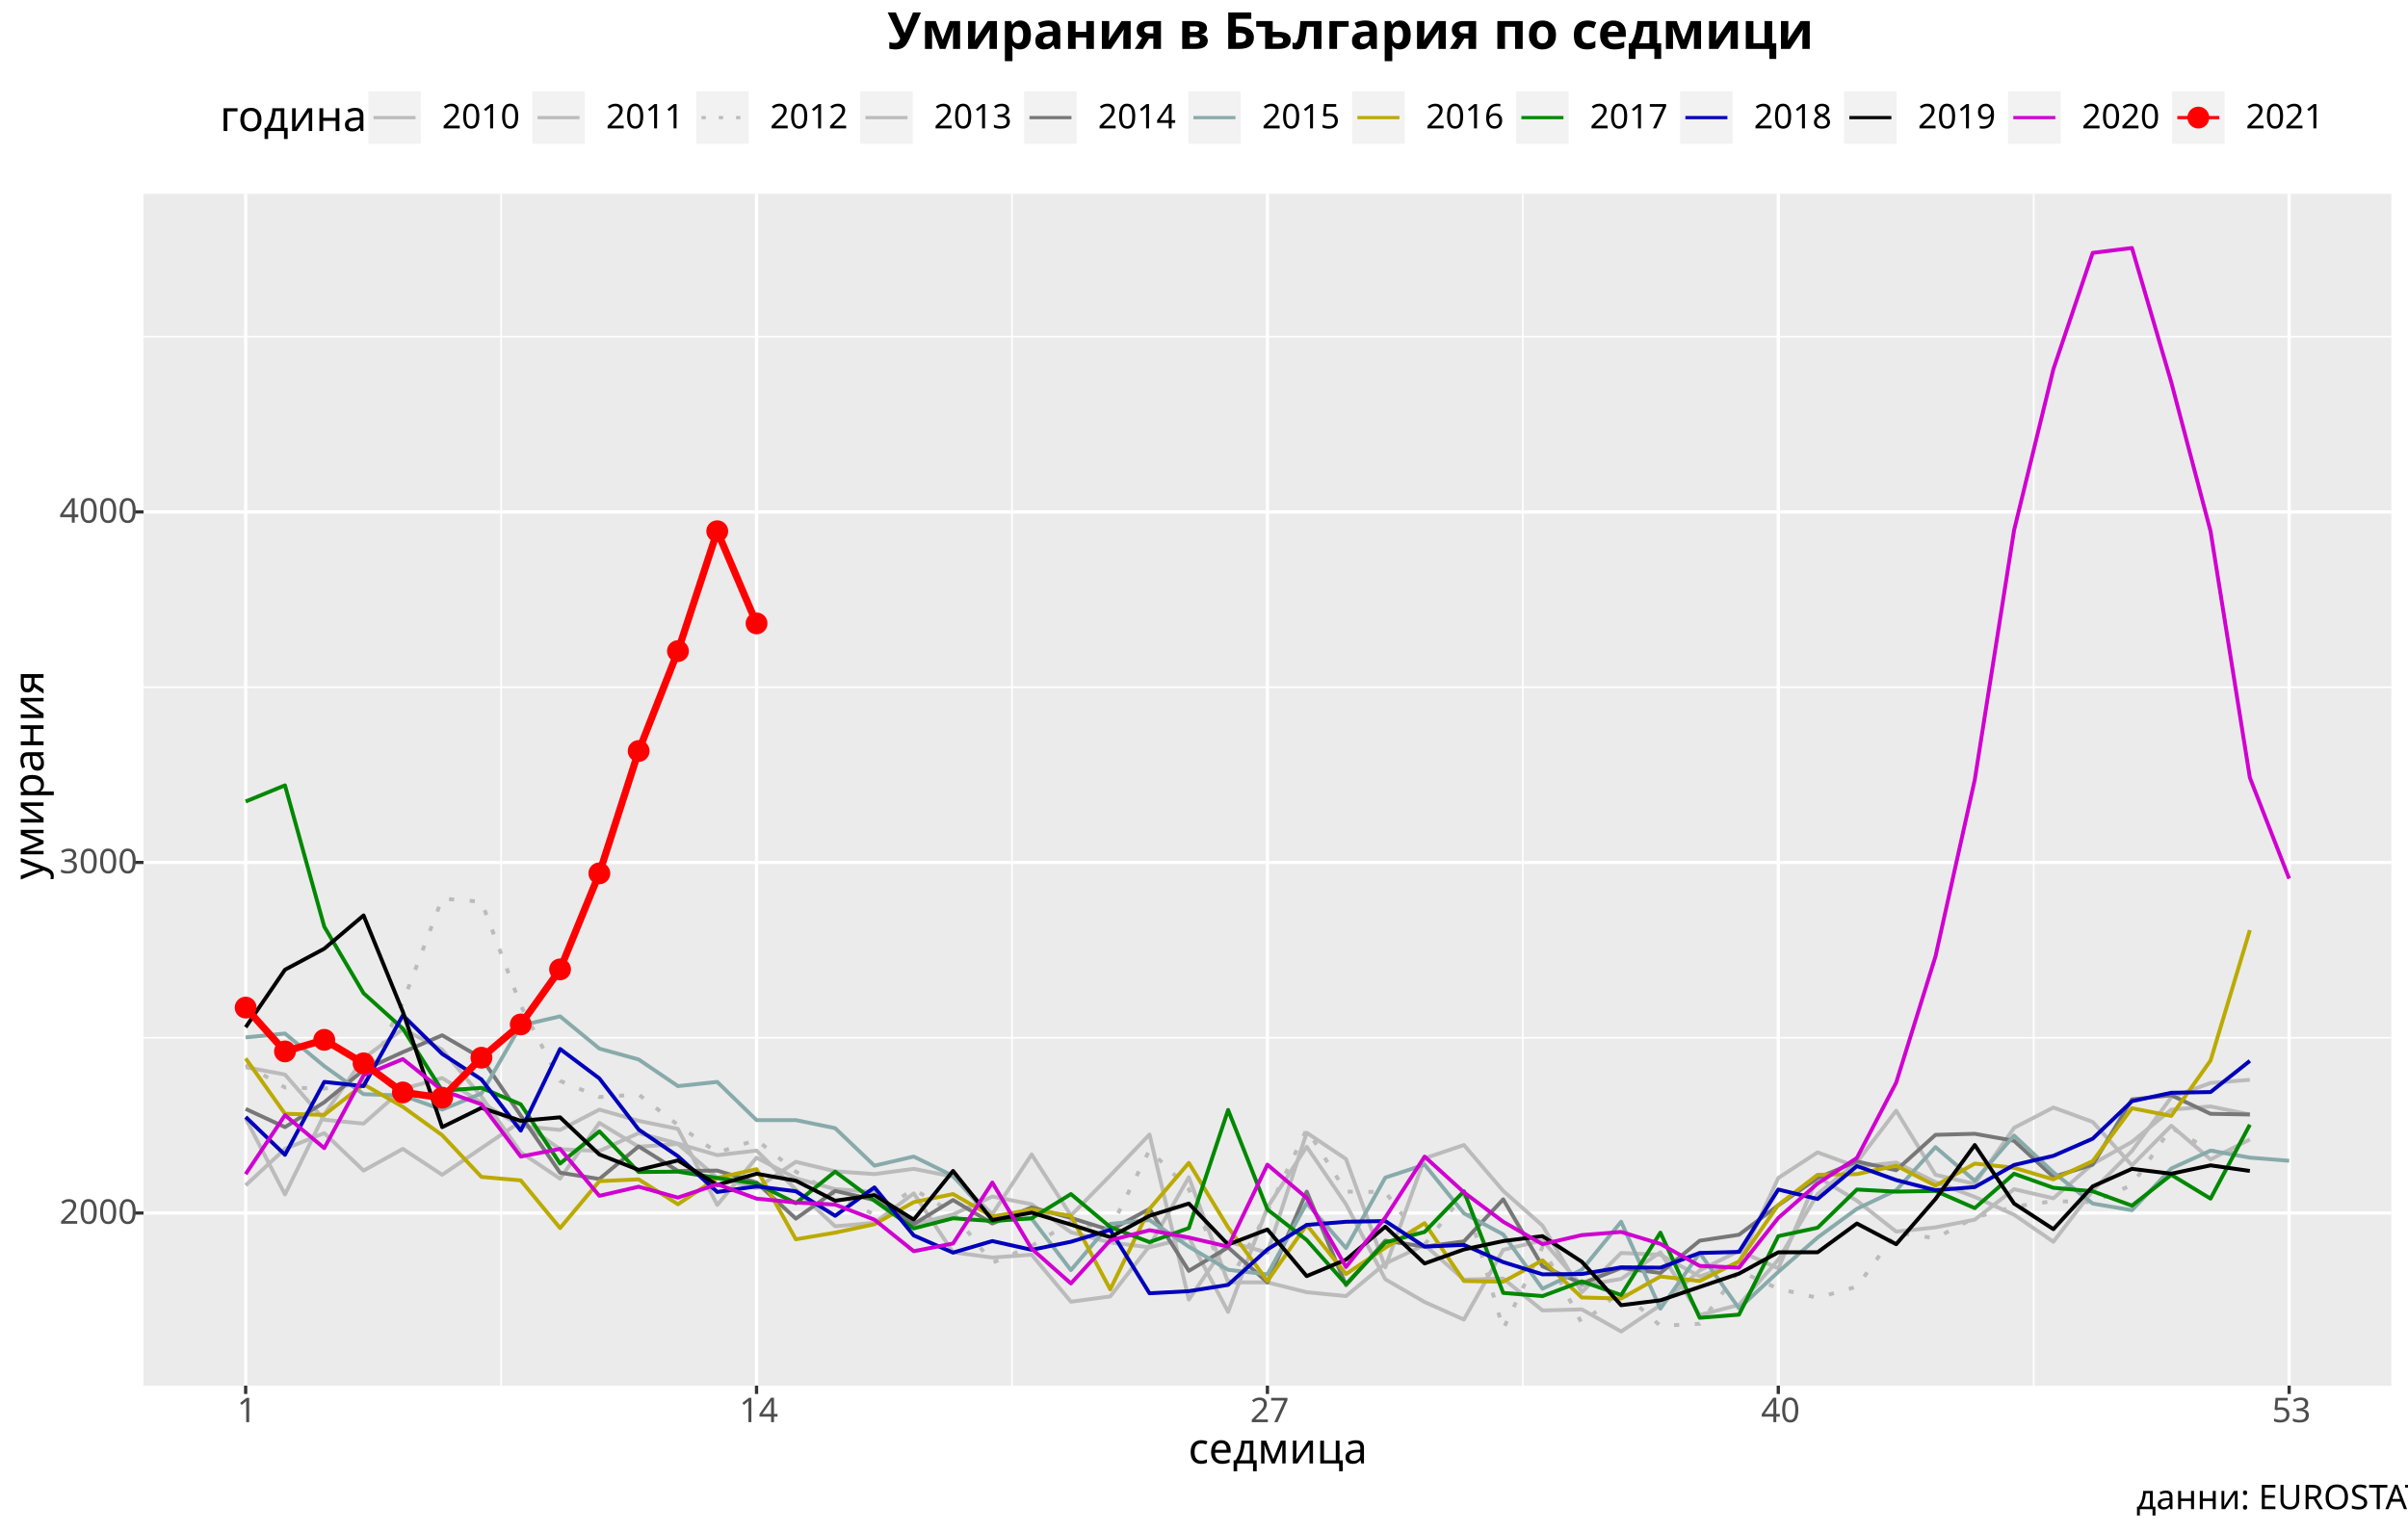
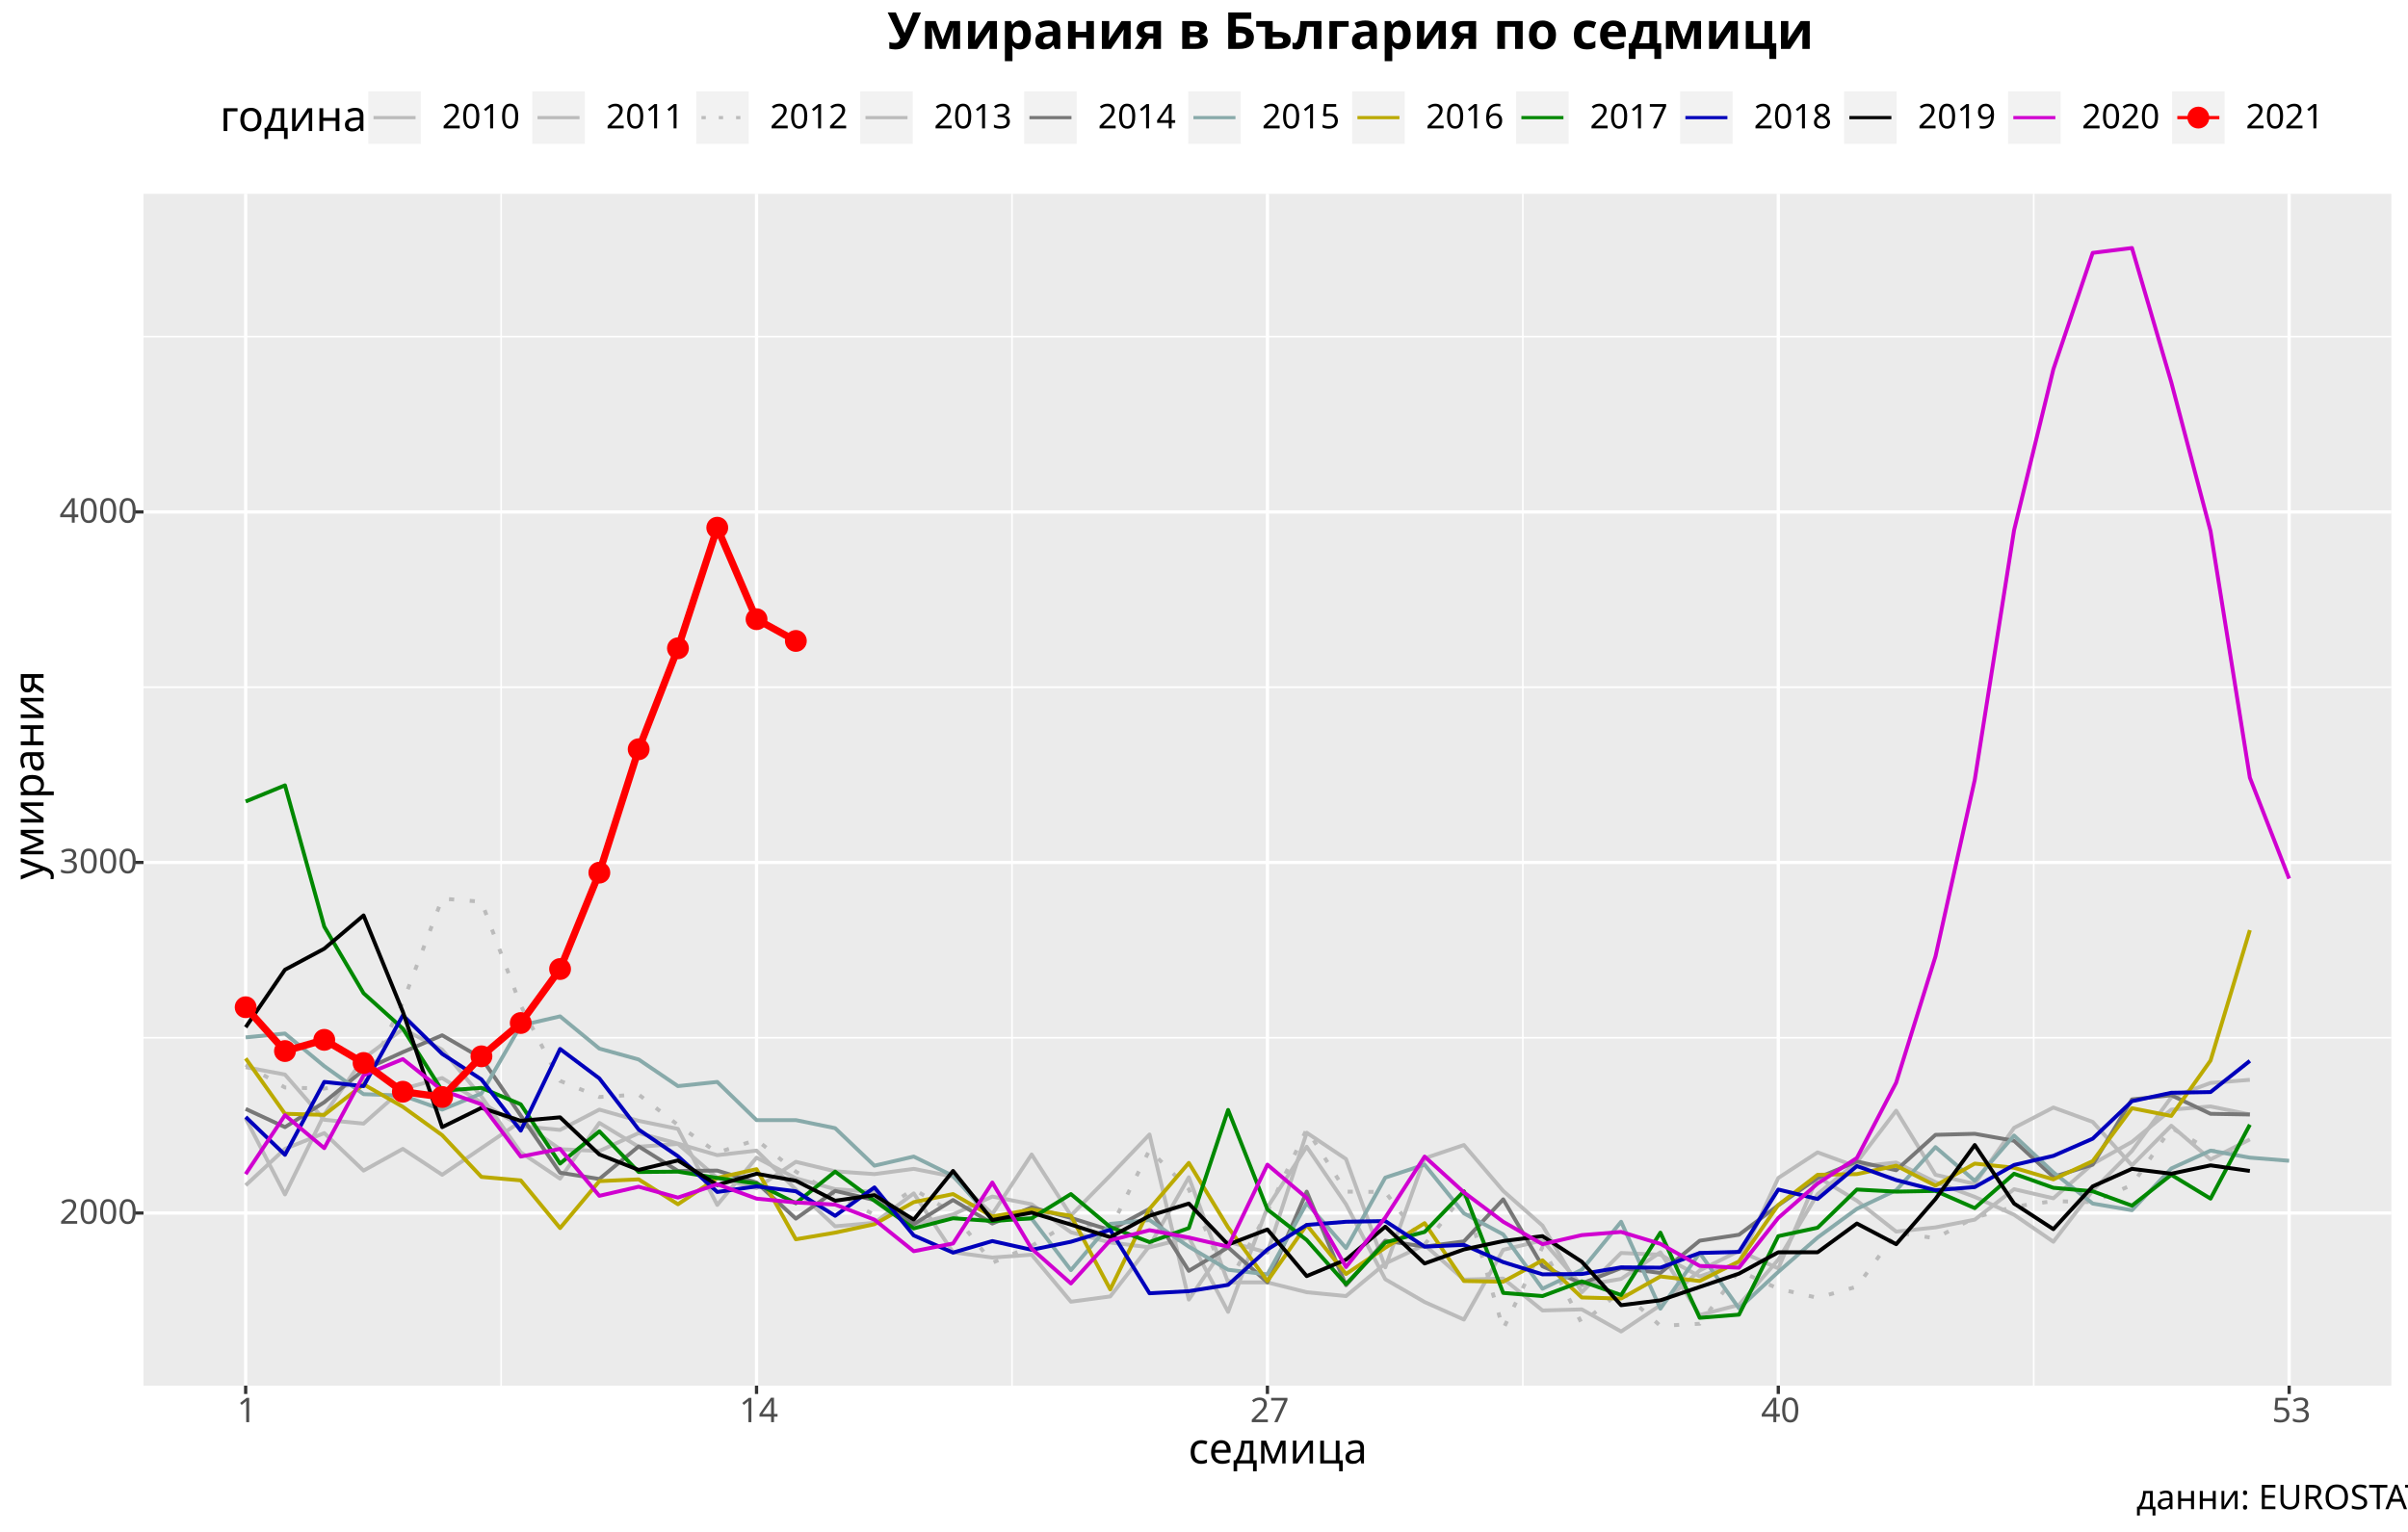
<svg xmlns="http://www.w3.org/2000/svg" viewBox="0 0 792.00 504.00">
  <defs>
    <style type="text/css">
    line, polyline, polygon, path, rect, circle {
      fill: none;
      stroke: #000000;
      stroke-linecap: round;
      stroke-linejoin: round;
      stroke-miterlimit: 10.00;
    }
  </style>
  </defs>
  <rect width="100%" height="100%" style="stroke: none; fill: #FFFFFF;" />
  <rect x="0.00" y="0.00" width="792.00" height="504.00" style="stroke-width: 1.07; stroke: #FFFFFF; fill: #FFFFFF;" />
  <defs>
    <clipPath id="cpNDcuMjB8Nzg2LjUyfDQ1NS44OHw2My43Nw==">
      <rect x="47.20" y="63.77" width="739.32" height="392.12" />
    </clipPath>
  </defs>
  <rect x="47.20" y="63.77" width="739.32" height="392.12" style="stroke-width: 1.07; stroke: none; fill: #EBEBEB;" clip-path="url(#cpNDcuMjB8Nzg2LjUyfDQ1NS44OHw2My43Nw==)" />
  <polyline points="47.20,341.42 786.52,341.42 " style="stroke-width: 0.53; stroke: #FFFFFF; stroke-linecap: butt;" clip-path="url(#cpNDcuMjB8Nzg2LjUyfDQ1NS44OHw2My43Nw==)" />
  <polyline points="47.20,226.09 786.52,226.09 " style="stroke-width: 0.53; stroke: #FFFFFF; stroke-linecap: butt;" clip-path="url(#cpNDcuMjB8Nzg2LjUyfDQ1NS44OHw2My43Nw==)" />
  <polyline points="47.20,110.77 786.52,110.77 " style="stroke-width: 0.53; stroke: #FFFFFF; stroke-linecap: butt;" clip-path="url(#cpNDcuMjB8Nzg2LjUyfDQ1NS44OHw2My43Nw==)" />
  <polyline points="164.82,455.88 164.82,63.77 " style="stroke-width: 0.53; stroke: #FFFFFF; stroke-linecap: butt;" clip-path="url(#cpNDcuMjB8Nzg2LjUyfDQ1NS44OHw2My43Nw==)" />
  <polyline points="332.85,455.88 332.85,63.77 " style="stroke-width: 0.53; stroke: #FFFFFF; stroke-linecap: butt;" clip-path="url(#cpNDcuMjB8Nzg2LjUyfDQ1NS44OHw2My43Nw==)" />
  <polyline points="500.87,455.88 500.87,63.77 " style="stroke-width: 0.53; stroke: #FFFFFF; stroke-linecap: butt;" clip-path="url(#cpNDcuMjB8Nzg2LjUyfDQ1NS44OHw2My43Nw==)" />
  <polyline points="668.90,455.88 668.90,63.77 " style="stroke-width: 0.53; stroke: #FFFFFF; stroke-linecap: butt;" clip-path="url(#cpNDcuMjB8Nzg2LjUyfDQ1NS44OHw2My43Nw==)" />
  <polyline points="47.20,399.08 786.52,399.08 " style="stroke-width: 1.07; stroke: #FFFFFF; stroke-linecap: butt;" clip-path="url(#cpNDcuMjB8Nzg2LjUyfDQ1NS44OHw2My43Nw==)" />
  <polyline points="47.20,283.75 786.52,283.75 " style="stroke-width: 1.07; stroke: #FFFFFF; stroke-linecap: butt;" clip-path="url(#cpNDcuMjB8Nzg2LjUyfDQ1NS44OHw2My43Nw==)" />
  <polyline points="47.20,168.43 786.52,168.43 " style="stroke-width: 1.07; stroke: #FFFFFF; stroke-linecap: butt;" clip-path="url(#cpNDcuMjB8Nzg2LjUyfDQ1NS44OHw2My43Nw==)" />
  <polyline points="80.80,455.88 80.80,63.77 " style="stroke-width: 1.07; stroke: #FFFFFF; stroke-linecap: butt;" clip-path="url(#cpNDcuMjB8Nzg2LjUyfDQ1NS44OHw2My43Nw==)" />
  <polyline points="248.83,455.88 248.83,63.77 " style="stroke-width: 1.07; stroke: #FFFFFF; stroke-linecap: butt;" clip-path="url(#cpNDcuMjB8Nzg2LjUyfDQ1NS44OHw2My43Nw==)" />
  <polyline points="416.86,455.88 416.86,63.77 " style="stroke-width: 1.07; stroke: #FFFFFF; stroke-linecap: butt;" clip-path="url(#cpNDcuMjB8Nzg2LjUyfDQ1NS44OHw2My43Nw==)" />
  <polyline points="584.89,455.88 584.89,63.77 " style="stroke-width: 1.07; stroke: #FFFFFF; stroke-linecap: butt;" clip-path="url(#cpNDcuMjB8Nzg2LjUyfDQ1NS44OHw2My43Nw==)" />
  <polyline points="752.91,455.88 752.91,63.77 " style="stroke-width: 1.07; stroke: #FFFFFF; stroke-linecap: butt;" clip-path="url(#cpNDcuMjB8Nzg2LjUyfDQ1NS44OHw2My43Nw==)" />
  <polyline points="80.80,367.94 93.73,392.97 106.65,366.67 119.58,348.22 132.50,338.53 145.43,345.34 158.35,360.79 171.28,379.13 184.21,387.78 197.13,369.44 210.06,377.28 222.98,376.36 235.91,387.55 248.83,390.89 261.76,382.24 274.68,385.36 287.61,386.28 300.53,384.55 313.46,387.09 326.38,399.43 339.31,379.82 352.23,399.89 365.16,386.74 378.08,373.25 391.01,427.57 403.93,408.54 416.86,412.11 429.78,372.67 442.71,381.32 455.63,416.96 468.56,381.09 481.49,376.71 494.41,391.81 507.34,403.23 520.26,425.14 533.19,412.23 546.11,412.80 559.04,419.95 571.96,415.46 584.89,387.55 597.81,379.13 610.74,383.86 623.66,382.47 636.59,388.93 649.51,393.78 662.44,399.66 675.36,408.54 688.29,391.70 701.21,378.67 714.14,361.02 727.06,356.29 739.99,355.26 " style="stroke-width: 1.28; stroke: #BBBBBB; stroke-linecap: butt;" clip-path="url(#cpNDcuMjB8Nzg2LjUyfDQ1NS44OHw2My43Nw==)" />
  <polyline points="80.80,351.10 93.73,353.53 106.65,368.40 119.58,369.67 132.50,358.25 145.43,354.68 158.35,362.75 171.28,370.48 184.21,371.75 197.13,365.06 210.06,368.75 222.98,371.40 235.91,396.43 248.83,380.86 261.76,387.66 274.68,391.24 287.61,392.16 300.53,402.89 313.46,399.54 326.38,393.66 339.31,396.20 352.23,405.42 365.16,408.77 378.08,410.38 391.01,407.15 403.93,431.60 416.86,397.23 429.78,377.28 442.71,396.20 455.63,420.88 468.56,428.37 481.49,434.14 494.41,411.19 507.34,408.08 520.26,422.95 533.19,420.76 546.11,412.00 559.04,432.64 571.96,429.30 584.89,414.42 597.81,392.85 610.74,382.36 623.66,365.41 636.59,386.51 649.51,389.51 662.44,371.06 675.36,364.37 688.29,369.10 701.21,383.40 714.14,370.36 727.06,381.44 739.99,374.86 " style="stroke-width: 1.28; stroke: #BBBBBB; stroke-linecap: butt;" clip-path="url(#cpNDcuMjB8Nzg2LjUyfDQ1NS44OHw2My43Nw==)" />
  <polyline points="80.80,350.30 93.73,357.79 106.65,358.14 119.58,356.41 132.50,329.77 145.43,295.63 158.35,296.67 171.28,330.81 184.21,355.60 197.13,360.91 210.06,360.10 222.98,370.13 235.91,379.24 248.83,374.98 261.76,385.47 274.68,392.97 287.61,399.66 300.53,391.24 313.46,399.08 326.38,415.46 339.31,409.92 352.23,401.96 365.16,404.39 378.08,378.32 391.01,391.24 403.93,422.38 416.86,398.62 429.78,371.52 442.71,392.05 455.63,392.16 468.56,409.46 481.49,392.85 494.41,437.25 507.34,410.27 520.26,435.41 533.19,424.68 546.11,436.21 559.04,435.52 571.96,418.11 584.89,423.99 597.81,426.99 610.74,423.30 623.66,405.54 636.59,407.38 649.51,400.58 662.44,397.00 675.36,395.16 688.29,395.51 701.21,389.85 714.14,371.06 727.06,378.55 739.99,379.71 " style="stroke-width: 1.28; stroke: #BBBBBB; stroke-dasharray: 1.71,5.12; stroke-linecap: butt;" clip-path="url(#cpNDcuMjB8Nzg2LjUyfDQ1NS44OHw2My43Nw==)" />
  <polyline points="80.80,389.97 93.73,377.98 106.65,372.79 119.58,385.13 132.50,377.98 145.43,386.51 158.35,377.74 171.28,368.98 184.21,378.09 197.13,378.67 210.06,372.79 222.98,376.25 235.91,380.05 248.83,378.55 261.76,391.35 274.68,403.46 287.61,402.31 300.53,392.62 313.46,412.00 326.38,413.73 339.31,412.80 352.23,428.26 365.16,426.53 378.08,409.92 391.01,387.32 403.93,421.91 416.86,421.91 429.78,425.14 442.71,426.41 455.63,415.69 468.56,409.57 481.49,420.99 494.41,420.65 507.34,431.14 520.26,430.79 533.19,438.06 546.11,429.41 559.04,417.99 571.96,411.54 584.89,417.30 597.81,387.20 610.74,395.04 623.66,405.19 636.59,403.81 649.51,401.27 662.44,391.24 675.36,394.24 688.29,382.93 701.21,375.67 714.14,365.06 727.06,364.02 739.99,366.67 " style="stroke-width: 1.28; stroke: #BBBBBB; stroke-linecap: butt;" clip-path="url(#cpNDcuMjB8Nzg2LjUyfDQ1NS44OHw2My43Nw==)" />
  <polyline points="80.80,364.83 93.73,370.83 106.65,362.64 119.58,352.03 132.50,346.15 145.43,340.61 158.35,348.11 171.28,367.02 184.21,385.82 197.13,387.89 210.06,377.17 222.98,385.24 235.91,385.13 248.83,389.05 261.76,400.93 274.68,391.81 287.61,394.81 300.53,402.77 313.46,394.81 326.38,402.54 339.31,397.23 352.23,400.69 365.16,404.73 378.08,397.70 391.01,418.11 403.93,410.38 416.86,421.91 429.78,392.05 442.71,422.84 455.63,408.19 468.56,410.15 481.49,408.42 494.41,394.58 507.34,416.61 520.26,422.26 533.19,417.19 546.11,418.80 559.04,408.19 571.96,406.23 584.89,396.54 597.81,387.55 610.74,382.13 623.66,385.01 636.59,373.36 649.51,373.02 662.44,375.32 675.36,387.20 688.29,383.17 701.21,361.71 714.14,360.33 727.06,366.44 739.99,366.67 " style="stroke-width: 1.28; stroke: #777777; stroke-linecap: butt;" clip-path="url(#cpNDcuMjB8Nzg2LjUyfDQ1NS44OHw2My43Nw==)" />
  <polyline points="80.80,341.30 93.73,340.03 106.65,350.76 119.58,359.98 132.50,360.45 145.43,365.06 158.35,359.75 171.28,337.38 184.21,334.38 197.13,344.99 210.06,348.57 222.98,357.33 235.91,355.95 248.83,368.52 261.76,368.52 274.68,371.17 287.61,383.51 300.53,380.51 313.46,386.86 326.38,401.27 339.31,400.93 352.23,417.88 365.16,402.66 378.08,401.39 391.01,410.15 403.93,417.76 416.86,419.26 429.78,395.85 442.71,410.61 455.63,387.43 468.56,383.17 481.49,399.20 494.41,406.12 507.34,423.99 520.26,417.76 533.19,401.96 546.11,430.56 559.04,412.23 571.96,430.45 584.89,418.45 597.81,407.15 610.74,397.70 623.66,391.58 636.59,377.40 649.51,388.47 662.44,373.59 675.36,385.70 688.29,395.97 701.21,398.16 714.14,384.43 727.06,378.55 739.99,380.86 752.91,381.90 " style="stroke-width: 1.28; stroke: #88AAAA; stroke-linecap: butt;" clip-path="url(#cpNDcuMjB8Nzg2LjUyfDQ1NS44OHw2My43Nw==)" />
  <polyline points="80.80,348.22 93.73,366.44 106.65,366.79 119.58,356.76 132.50,364.14 145.43,373.48 158.35,387.20 171.28,388.35 184.21,404.04 197.13,388.59 210.06,388.01 222.98,396.20 235.91,387.55 248.83,384.66 261.76,407.73 274.68,405.54 287.61,402.77 300.53,395.51 313.46,392.85 326.38,400.23 339.31,397.93 352.23,400.00 365.16,424.22 378.08,397.70 391.01,382.59 403.93,403.81 416.86,421.45 429.78,403.00 442.71,419.15 455.63,410.50 468.56,402.42 481.49,421.45 494.41,421.68 507.34,414.65 520.26,426.87 533.19,427.22 546.11,419.95 559.04,421.45 571.96,415.00 584.89,396.43 597.81,386.51 610.74,386.28 623.66,383.51 636.59,390.08 649.51,382.82 662.44,384.20 675.36,388.01 688.29,382.01 701.21,364.60 714.14,367.14 727.06,348.91 739.99,306.01 " style="stroke-width: 1.28; stroke: #BBAA00; stroke-linecap: butt;" clip-path="url(#cpNDcuMjB8Nzg2LjUyfDQ1NS44OHw2My43Nw==)" />
  <polyline points="80.80,263.69 93.73,258.38 106.65,304.86 119.58,326.77 132.50,338.42 145.43,358.83 158.35,357.91 171.28,363.33 184.21,382.82 197.13,372.21 210.06,385.59 222.98,385.47 235.91,387.55 248.83,389.39 261.76,395.85 274.68,385.47 287.61,395.04 300.53,404.15 313.46,400.81 326.38,401.73 339.31,400.81 352.23,392.85 365.16,403.69 378.08,408.65 391.01,404.04 403.93,365.17 416.86,397.93 429.78,407.96 442.71,422.49 455.63,408.77 468.56,405.31 481.49,391.93 494.41,425.37 507.34,426.41 520.26,421.57 533.19,426.07 546.11,405.54 559.04,433.56 571.96,432.52 584.89,406.69 597.81,403.92 610.74,391.35 623.66,392.05 636.59,391.81 649.51,397.47 662.44,386.16 675.36,390.78 688.29,391.93 701.21,396.66 714.14,386.51 727.06,394.35 739.99,370.02 " style="stroke-width: 1.28; stroke: #008800; stroke-linecap: butt;" clip-path="url(#cpNDcuMjB8Nzg2LjUyfDQ1NS44OHw2My43Nw==)" />
  <polyline points="80.80,367.48 93.73,379.94 106.65,355.95 119.58,357.33 132.50,334.04 145.43,346.72 158.35,355.14 171.28,371.98 184.21,345.11 197.13,354.80 210.06,371.63 222.98,380.40 235.91,392.16 248.83,390.32 261.76,391.93 274.68,400.00 287.61,390.66 300.53,406.46 313.46,412.11 326.38,408.31 339.31,411.19 352.23,408.54 365.16,404.62 378.08,425.49 391.01,424.80 403.93,422.72 416.86,411.07 429.78,403.00 442.71,401.96 455.63,401.73 468.56,410.15 481.49,409.57 494.41,415.23 507.34,419.26 520.26,419.15 533.19,416.96 546.11,417.07 559.04,412.23 571.96,411.88 584.89,391.35 597.81,394.47 610.74,383.63 623.66,388.24 636.59,391.58 649.51,390.55 662.44,383.28 675.36,380.28 688.29,374.63 701.21,362.29 714.14,359.52 727.06,359.29 739.99,349.03 " style="stroke-width: 1.28; stroke: #0000BB; stroke-linecap: butt;" clip-path="url(#cpNDcuMjB8Nzg2LjUyfDQ1NS44OHw2My43Nw==)" />
  <polyline points="80.80,337.96 93.73,319.04 106.65,312.12 119.58,301.17 132.50,332.88 145.43,370.83 158.35,364.48 171.28,368.75 184.21,367.60 197.13,379.82 210.06,384.90 222.98,381.78 235.91,389.85 248.83,386.16 261.76,388.47 274.68,395.04 287.61,393.20 300.53,401.27 313.46,385.24 326.38,401.39 339.31,398.96 352.23,402.89 365.16,407.04 378.08,400.00 391.01,395.97 403.93,409.46 416.86,404.50 429.78,419.84 442.71,414.42 455.63,403.58 468.56,415.69 481.49,411.07 494.41,408.31 507.34,406.69 520.26,415.11 533.19,429.41 546.11,427.80 559.04,423.41 571.96,419.03 584.89,412.00 597.81,412.00 610.74,402.54 623.66,409.34 636.59,394.47 649.51,376.71 662.44,395.97 675.36,404.39 688.29,390.32 701.21,384.55 714.14,386.16 727.06,383.40 739.99,385.24 " style="stroke-width: 1.28; stroke-linecap: butt;" clip-path="url(#cpNDcuMjB8Nzg2LjUyfDQ1NS44OHw2My43Nw==)" />
  <polyline points="80.80,386.28 93.73,366.90 106.65,377.74 119.58,353.76 132.50,348.45 145.43,358.72 158.35,363.33 171.28,380.51 184.21,377.98 197.13,393.43 210.06,390.43 222.98,394.01 235.91,389.62 248.83,394.35 261.76,395.62 274.68,396.31 287.61,401.27 300.53,411.65 313.46,409.11 326.38,389.05 339.31,410.84 352.23,422.26 365.16,408.08 378.08,404.73 391.01,407.15 403.93,410.15 416.86,383.17 429.78,394.12 442.71,416.84 455.63,400.58 468.56,380.51 481.49,392.28 494.41,401.96 507.34,409.34 520.26,406.35 533.19,405.31 546.11,409.23 559.04,416.49 571.96,417.07 584.89,400.69 597.81,389.39 610.74,380.97 623.66,356.18 636.59,314.66 649.51,256.54 662.44,174.43 675.36,121.49 688.29,83.20 701.21,81.59 714.14,125.76 727.06,174.77 739.99,255.85 752.91,289.06 " style="stroke-width: 1.28; stroke: #D000D0; stroke-linecap: butt;" clip-path="url(#cpNDcuMjB8Nzg2LjUyfDQ1NS44OHw2My43Nw==)" />
-   <polyline points="80.80,331.50 93.73,345.92 106.65,342.11 119.58,349.84 132.50,359.41 145.43,361.14 158.35,347.99 171.28,337.04 184.21,318.93 197.13,287.33 210.06,247.08 222.98,214.21 235.91,174.77 248.83,205.10 " style="stroke-width: 2.35; stroke: #FF0000; stroke-linecap: butt;" clip-path="url(#cpNDcuMjB8Nzg2LjUyfDQ1NS44OHw2My43Nw==)" />
-   <circle cx="80.80" cy="331.50" r="3.24" style="stroke-width: 0.71; stroke: #FF0000; fill: #FF0000;" clip-path="url(#cpNDcuMjB8Nzg2LjUyfDQ1NS44OHw2My43Nw==)" />
-   <circle cx="93.73" cy="345.92" r="3.24" style="stroke-width: 0.71; stroke: #FF0000; fill: #FF0000;" clip-path="url(#cpNDcuMjB8Nzg2LjUyfDQ1NS44OHw2My43Nw==)" />
+   <polyline points="80.80,331.38 93.73,345.80 106.65,342.11 119.58,349.72 132.50,359.18 145.43,360.91 158.35,347.53 171.28,336.57 184.21,318.81 197.13,287.10 210.06,246.50 222.98,213.29 235.91,173.62 248.83,203.72 261.76,210.87 " style="stroke-width: 2.35; stroke: #FF0000; stroke-linecap: butt;" clip-path="url(#cpNDcuMjB8Nzg2LjUyfDQ1NS44OHw2My43Nw==)" />
+   <circle cx="80.80" cy="331.38" r="3.24" style="stroke-width: 0.71; stroke: #FF0000; fill: #FF0000;" clip-path="url(#cpNDcuMjB8Nzg2LjUyfDQ1NS44OHw2My43Nw==)" />
+   <circle cx="93.73" cy="345.80" r="3.24" style="stroke-width: 0.71; stroke: #FF0000; fill: #FF0000;" clip-path="url(#cpNDcuMjB8Nzg2LjUyfDQ1NS44OHw2My43Nw==)" />
  <circle cx="106.65" cy="342.11" r="3.24" style="stroke-width: 0.71; stroke: #FF0000; fill: #FF0000;" clip-path="url(#cpNDcuMjB8Nzg2LjUyfDQ1NS44OHw2My43Nw==)" />
-   <circle cx="119.58" cy="349.84" r="3.24" style="stroke-width: 0.71; stroke: #FF0000; fill: #FF0000;" clip-path="url(#cpNDcuMjB8Nzg2LjUyfDQ1NS44OHw2My43Nw==)" />
-   <circle cx="132.50" cy="359.41" r="3.24" style="stroke-width: 0.71; stroke: #FF0000; fill: #FF0000;" clip-path="url(#cpNDcuMjB8Nzg2LjUyfDQ1NS44OHw2My43Nw==)" />
-   <circle cx="145.43" cy="361.14" r="3.24" style="stroke-width: 0.71; stroke: #FF0000; fill: #FF0000;" clip-path="url(#cpNDcuMjB8Nzg2LjUyfDQ1NS44OHw2My43Nw==)" />
-   <circle cx="158.35" cy="347.99" r="3.24" style="stroke-width: 0.71; stroke: #FF0000; fill: #FF0000;" clip-path="url(#cpNDcuMjB8Nzg2LjUyfDQ1NS44OHw2My43Nw==)" />
-   <circle cx="171.28" cy="337.04" r="3.24" style="stroke-width: 0.71; stroke: #FF0000; fill: #FF0000;" clip-path="url(#cpNDcuMjB8Nzg2LjUyfDQ1NS44OHw2My43Nw==)" />
-   <circle cx="184.21" cy="318.93" r="3.24" style="stroke-width: 0.71; stroke: #FF0000; fill: #FF0000;" clip-path="url(#cpNDcuMjB8Nzg2LjUyfDQ1NS44OHw2My43Nw==)" />
-   <circle cx="197.13" cy="287.33" r="3.24" style="stroke-width: 0.71; stroke: #FF0000; fill: #FF0000;" clip-path="url(#cpNDcuMjB8Nzg2LjUyfDQ1NS44OHw2My43Nw==)" />
-   <circle cx="210.06" cy="247.08" r="3.24" style="stroke-width: 0.71; stroke: #FF0000; fill: #FF0000;" clip-path="url(#cpNDcuMjB8Nzg2LjUyfDQ1NS44OHw2My43Nw==)" />
-   <circle cx="222.98" cy="214.21" r="3.24" style="stroke-width: 0.71; stroke: #FF0000; fill: #FF0000;" clip-path="url(#cpNDcuMjB8Nzg2LjUyfDQ1NS44OHw2My43Nw==)" />
-   <circle cx="235.91" cy="174.77" r="3.24" style="stroke-width: 0.71; stroke: #FF0000; fill: #FF0000;" clip-path="url(#cpNDcuMjB8Nzg2LjUyfDQ1NS44OHw2My43Nw==)" />
-   <circle cx="248.83" cy="205.10" r="3.24" style="stroke-width: 0.71; stroke: #FF0000; fill: #FF0000;" clip-path="url(#cpNDcuMjB8Nzg2LjUyfDQ1NS44OHw2My43Nw==)" />
+   <circle cx="119.58" cy="349.72" r="3.24" style="stroke-width: 0.71; stroke: #FF0000; fill: #FF0000;" clip-path="url(#cpNDcuMjB8Nzg2LjUyfDQ1NS44OHw2My43Nw==)" />
+   <circle cx="132.50" cy="359.18" r="3.24" style="stroke-width: 0.71; stroke: #FF0000; fill: #FF0000;" clip-path="url(#cpNDcuMjB8Nzg2LjUyfDQ1NS44OHw2My43Nw==)" />
+   <circle cx="145.43" cy="360.91" r="3.24" style="stroke-width: 0.71; stroke: #FF0000; fill: #FF0000;" clip-path="url(#cpNDcuMjB8Nzg2LjUyfDQ1NS44OHw2My43Nw==)" />
+   <circle cx="158.35" cy="347.53" r="3.24" style="stroke-width: 0.71; stroke: #FF0000; fill: #FF0000;" clip-path="url(#cpNDcuMjB8Nzg2LjUyfDQ1NS44OHw2My43Nw==)" />
+   <circle cx="171.28" cy="336.57" r="3.24" style="stroke-width: 0.71; stroke: #FF0000; fill: #FF0000;" clip-path="url(#cpNDcuMjB8Nzg2LjUyfDQ1NS44OHw2My43Nw==)" />
+   <circle cx="184.21" cy="318.81" r="3.24" style="stroke-width: 0.71; stroke: #FF0000; fill: #FF0000;" clip-path="url(#cpNDcuMjB8Nzg2LjUyfDQ1NS44OHw2My43Nw==)" />
+   <circle cx="197.13" cy="287.10" r="3.24" style="stroke-width: 0.71; stroke: #FF0000; fill: #FF0000;" clip-path="url(#cpNDcuMjB8Nzg2LjUyfDQ1NS44OHw2My43Nw==)" />
+   <circle cx="210.06" cy="246.50" r="3.24" style="stroke-width: 0.71; stroke: #FF0000; fill: #FF0000;" clip-path="url(#cpNDcuMjB8Nzg2LjUyfDQ1NS44OHw2My43Nw==)" />
+   <circle cx="222.98" cy="213.29" r="3.24" style="stroke-width: 0.71; stroke: #FF0000; fill: #FF0000;" clip-path="url(#cpNDcuMjB8Nzg2LjUyfDQ1NS44OHw2My43Nw==)" />
+   <circle cx="235.91" cy="173.62" r="3.24" style="stroke-width: 0.71; stroke: #FF0000; fill: #FF0000;" clip-path="url(#cpNDcuMjB8Nzg2LjUyfDQ1NS44OHw2My43Nw==)" />
+   <circle cx="248.83" cy="203.72" r="3.24" style="stroke-width: 0.71; stroke: #FF0000; fill: #FF0000;" clip-path="url(#cpNDcuMjB8Nzg2LjUyfDQ1NS44OHw2My43Nw==)" />
+   <circle cx="261.76" cy="210.87" r="3.24" style="stroke-width: 0.71; stroke: #FF0000; fill: #FF0000;" clip-path="url(#cpNDcuMjB8Nzg2LjUyfDQ1NS44OHw2My43Nw==)" />
  <defs>
    <clipPath id="cpMC4wMHw3OTIuMDB8NTA0LjAwfDAuMDA=">
      <rect x="0.00" y="0.00" width="792.00" height="504.00" />
    </clipPath>
  </defs>
  <g clip-path="url(#cpMC4wMHw3OTIuMDB8NTA0LjAwfDAuMDA=)">
    <text x="19.56" y="402.62" style="font-size: 11.20px; fill: #4D4D4D; font-family: Calibri;" textLength="22.71px" lengthAdjust="spacingAndGlyphs">2000</text>
  </g>
  <g clip-path="url(#cpMC4wMHw3OTIuMDB8NTA0LjAwfDAuMDA=)">
    <text x="19.56" y="287.29" style="font-size: 11.20px; fill: #4D4D4D; font-family: Calibri;" textLength="22.71px" lengthAdjust="spacingAndGlyphs">3000</text>
  </g>
  <g clip-path="url(#cpMC4wMHw3OTIuMDB8NTA0LjAwfDAuMDA=)">
    <text x="19.56" y="171.97" style="font-size: 11.20px; fill: #4D4D4D; font-family: Calibri;" textLength="22.71px" lengthAdjust="spacingAndGlyphs">4000</text>
  </g>
  <polyline points="44.46,399.08 47.20,399.08 " style="stroke-width: 1.07; stroke: #333333; stroke-linecap: butt;" clip-path="url(#cpMC4wMHw3OTIuMDB8NTA0LjAwfDAuMDA=)" />
  <polyline points="44.46,283.75 47.20,283.75 " style="stroke-width: 1.07; stroke: #333333; stroke-linecap: butt;" clip-path="url(#cpMC4wMHw3OTIuMDB8NTA0LjAwfDAuMDA=)" />
  <polyline points="44.46,168.43 47.20,168.43 " style="stroke-width: 1.07; stroke: #333333; stroke-linecap: butt;" clip-path="url(#cpMC4wMHw3OTIuMDB8NTA0LjAwfDAuMDA=)" />
  <polyline points="80.80,458.62 80.80,455.88 " style="stroke-width: 1.07; stroke: #333333; stroke-linecap: butt;" clip-path="url(#cpMC4wMHw3OTIuMDB8NTA0LjAwfDAuMDA=)" />
  <polyline points="248.83,458.62 248.83,455.88 " style="stroke-width: 1.07; stroke: #333333; stroke-linecap: butt;" clip-path="url(#cpMC4wMHw3OTIuMDB8NTA0LjAwfDAuMDA=)" />
  <polyline points="416.86,458.62 416.86,455.88 " style="stroke-width: 1.07; stroke: #333333; stroke-linecap: butt;" clip-path="url(#cpMC4wMHw3OTIuMDB8NTA0LjAwfDAuMDA=)" />
  <polyline points="584.89,458.62 584.89,455.88 " style="stroke-width: 1.07; stroke: #333333; stroke-linecap: butt;" clip-path="url(#cpMC4wMHw3OTIuMDB8NTA0LjAwfDAuMDA=)" />
  <polyline points="752.91,458.62 752.91,455.88 " style="stroke-width: 1.07; stroke: #333333; stroke-linecap: butt;" clip-path="url(#cpMC4wMHw3OTIuMDB8NTA0LjAwfDAuMDA=)" />
  <g clip-path="url(#cpMC4wMHw3OTIuMDB8NTA0LjAwfDAuMDA=)">
    <text x="77.97" y="467.89" style="font-size: 11.20px; fill: #4D4D4D; font-family: Calibri;" textLength="5.68px" lengthAdjust="spacingAndGlyphs">1</text>
  </g>
  <g clip-path="url(#cpMC4wMHw3OTIuMDB8NTA0LjAwfDAuMDA=)">
    <text x="243.15" y="467.89" style="font-size: 11.20px; fill: #4D4D4D; font-family: Calibri;" textLength="11.35px" lengthAdjust="spacingAndGlyphs">14</text>
  </g>
  <g clip-path="url(#cpMC4wMHw3OTIuMDB8NTA0LjAwfDAuMDA=)">
    <text x="411.18" y="467.89" style="font-size: 11.20px; fill: #4D4D4D; font-family: Calibri;" textLength="11.35px" lengthAdjust="spacingAndGlyphs">27</text>
  </g>
  <g clip-path="url(#cpMC4wMHw3OTIuMDB8NTA0LjAwfDAuMDA=)">
    <text x="579.21" y="467.89" style="font-size: 11.20px; fill: #4D4D4D; font-family: Calibri;" textLength="11.35px" lengthAdjust="spacingAndGlyphs">40</text>
  </g>
  <g clip-path="url(#cpMC4wMHw3OTIuMDB8NTA0LjAwfDAuMDA=)">
    <text x="747.24" y="467.89" style="font-size: 11.20px; fill: #4D4D4D; font-family: Calibri;" textLength="11.35px" lengthAdjust="spacingAndGlyphs">53</text>
  </g>
  <g clip-path="url(#cpMC4wMHw3OTIuMDB8NTA0LjAwfDAuMDA=)">
    <text x="390.85" y="481.47" style="font-size: 14.00px; font-family: Calibri;" textLength="52.02px" lengthAdjust="spacingAndGlyphs">седмица</text>
  </g>
  <g clip-path="url(#cpMC4wMHw3OTIuMDB8NTA0LjAwfDAuMDA=)">
    <text transform="translate(14.33,289.39) rotate(-90)" style="font-size: 14.00px; font-family: Calibri;" textLength="59.12px" lengthAdjust="spacingAndGlyphs">умирания</text>
  </g>
  <rect x="66.88" y="24.57" width="699.96" height="28.24" style="stroke-width: 1.07; stroke: none; fill: #FFFFFF;" clip-path="url(#cpMC4wMHw3OTIuMDB8NTA0LjAwfDAuMDA=)" />
  <g clip-path="url(#cpMC4wMHw3OTIuMDB8NTA0LjAwfDAuMDA=)">
    <text x="72.36" y="43.11" style="font-size: 14.00px; font-family: Calibri;" textLength="41.79px" lengthAdjust="spacingAndGlyphs">година</text>
  </g>
  <rect x="121.13" y="30.05" width="17.28" height="17.28" style="stroke-width: 1.07; stroke: none; fill: #F2F2F2;" clip-path="url(#cpMC4wMHw3OTIuMDB8NTA0LjAwfDAuMDA=)" />
  <line x1="122.85" y1="38.69" x2="136.68" y2="38.69" style="stroke-width: 1.07; stroke: #BBBBBB; stroke-linecap: butt;" clip-path="url(#cpMC4wMHw3OTIuMDB8NTA0LjAwfDAuMDA=)" />
  <rect x="175.06" y="30.05" width="17.28" height="17.28" style="stroke-width: 1.07; stroke: none; fill: #F2F2F2;" clip-path="url(#cpMC4wMHw3OTIuMDB8NTA0LjAwfDAuMDA=)" />
  <line x1="176.79" y1="38.69" x2="190.61" y2="38.69" style="stroke-width: 1.07; stroke: #BBBBBB; stroke-linecap: butt;" clip-path="url(#cpMC4wMHw3OTIuMDB8NTA0LjAwfDAuMDA=)" />
  <rect x="228.99" y="30.05" width="17.28" height="17.28" style="stroke-width: 1.07; stroke: none; fill: #F2F2F2;" clip-path="url(#cpMC4wMHw3OTIuMDB8NTA0LjAwfDAuMDA=)" />
  <line x1="230.72" y1="38.69" x2="244.55" y2="38.69" style="stroke-width: 1.07; stroke: #BBBBBB; stroke-dasharray: 1.42,4.27; stroke-linecap: butt;" clip-path="url(#cpMC4wMHw3OTIuMDB8NTA0LjAwfDAuMDA=)" />
  <rect x="282.93" y="30.05" width="17.28" height="17.28" style="stroke-width: 1.07; stroke: none; fill: #F2F2F2;" clip-path="url(#cpMC4wMHw3OTIuMDB8NTA0LjAwfDAuMDA=)" />
  <line x1="284.66" y1="38.69" x2="298.48" y2="38.69" style="stroke-width: 1.07; stroke: #BBBBBB; stroke-linecap: butt;" clip-path="url(#cpMC4wMHw3OTIuMDB8NTA0LjAwfDAuMDA=)" />
  <rect x="336.86" y="30.05" width="17.28" height="17.28" style="stroke-width: 1.07; stroke: none; fill: #F2F2F2;" clip-path="url(#cpMC4wMHw3OTIuMDB8NTA0LjAwfDAuMDA=)" />
  <line x1="338.59" y1="38.69" x2="352.41" y2="38.69" style="stroke-width: 1.07; stroke: #777777; stroke-linecap: butt;" clip-path="url(#cpMC4wMHw3OTIuMDB8NTA0LjAwfDAuMDA=)" />
  <rect x="390.80" y="30.05" width="17.28" height="17.28" style="stroke-width: 1.07; stroke: none; fill: #F2F2F2;" clip-path="url(#cpMC4wMHw3OTIuMDB8NTA0LjAwfDAuMDA=)" />
  <line x1="392.52" y1="38.69" x2="406.35" y2="38.69" style="stroke-width: 1.07; stroke: #88AAAA; stroke-linecap: butt;" clip-path="url(#cpMC4wMHw3OTIuMDB8NTA0LjAwfDAuMDA=)" />
  <rect x="444.73" y="30.05" width="17.28" height="17.28" style="stroke-width: 1.07; stroke: none; fill: #F2F2F2;" clip-path="url(#cpMC4wMHw3OTIuMDB8NTA0LjAwfDAuMDA=)" />
  <line x1="446.46" y1="38.69" x2="460.28" y2="38.69" style="stroke-width: 1.07; stroke: #BBAA00; stroke-linecap: butt;" clip-path="url(#cpMC4wMHw3OTIuMDB8NTA0LjAwfDAuMDA=)" />
  <rect x="498.66" y="30.05" width="17.28" height="17.28" style="stroke-width: 1.07; stroke: none; fill: #F2F2F2;" clip-path="url(#cpMC4wMHw3OTIuMDB8NTA0LjAwfDAuMDA=)" />
  <line x1="500.39" y1="38.69" x2="514.22" y2="38.69" style="stroke-width: 1.07; stroke: #008800; stroke-linecap: butt;" clip-path="url(#cpMC4wMHw3OTIuMDB8NTA0LjAwfDAuMDA=)" />
  <rect x="552.60" y="30.05" width="17.28" height="17.28" style="stroke-width: 1.07; stroke: none; fill: #F2F2F2;" clip-path="url(#cpMC4wMHw3OTIuMDB8NTA0LjAwfDAuMDA=)" />
  <line x1="554.33" y1="38.69" x2="568.15" y2="38.69" style="stroke-width: 1.07; stroke: #0000BB; stroke-linecap: butt;" clip-path="url(#cpMC4wMHw3OTIuMDB8NTA0LjAwfDAuMDA=)" />
  <rect x="606.53" y="30.05" width="17.28" height="17.28" style="stroke-width: 1.07; stroke: none; fill: #F2F2F2;" clip-path="url(#cpMC4wMHw3OTIuMDB8NTA0LjAwfDAuMDA=)" />
  <line x1="608.26" y1="38.69" x2="622.08" y2="38.69" style="stroke-width: 1.07; stroke-linecap: butt;" clip-path="url(#cpMC4wMHw3OTIuMDB8NTA0LjAwfDAuMDA=)" />
  <rect x="660.47" y="30.05" width="17.28" height="17.28" style="stroke-width: 1.07; stroke: none; fill: #F2F2F2;" clip-path="url(#cpMC4wMHw3OTIuMDB8NTA0LjAwfDAuMDA=)" />
  <line x1="662.19" y1="38.69" x2="676.02" y2="38.69" style="stroke-width: 1.07; stroke: #D000D0; stroke-linecap: butt;" clip-path="url(#cpMC4wMHw3OTIuMDB8NTA0LjAwfDAuMDA=)" />
  <rect x="714.40" y="30.05" width="17.28" height="17.28" style="stroke-width: 1.07; stroke: none; fill: #F2F2F2;" clip-path="url(#cpMC4wMHw3OTIuMDB8NTA0LjAwfDAuMDA=)" />
  <line x1="716.13" y1="38.69" x2="729.95" y2="38.69" style="stroke-width: 1.07; stroke: #FF0000; stroke-linecap: butt;" clip-path="url(#cpMC4wMHw3OTIuMDB8NTA0LjAwfDAuMDA=)" />
  <circle cx="723.04" cy="38.69" r="3.24" style="stroke-width: 0.71; stroke: #FF0000; fill: #FF0000;" clip-path="url(#cpMC4wMHw3OTIuMDB8NTA0LjAwfDAuMDA=)" />
  <g clip-path="url(#cpMC4wMHw3OTIuMDB8NTA0LjAwfDAuMDA=)">
    <text x="145.38" y="42.23" style="font-size: 11.20px; font-family: Calibri;" textLength="22.71px" lengthAdjust="spacingAndGlyphs">2010</text>
  </g>
  <g clip-path="url(#cpMC4wMHw3OTIuMDB8NTA0LjAwfDAuMDA=)">
    <text x="199.31" y="42.23" style="font-size: 11.20px; font-family: Calibri;" textLength="22.71px" lengthAdjust="spacingAndGlyphs">2011</text>
  </g>
  <g clip-path="url(#cpMC4wMHw3OTIuMDB8NTA0LjAwfDAuMDA=)">
    <text x="253.25" y="42.23" style="font-size: 11.20px; font-family: Calibri;" textLength="22.71px" lengthAdjust="spacingAndGlyphs">2012</text>
  </g>
  <g clip-path="url(#cpMC4wMHw3OTIuMDB8NTA0LjAwfDAuMDA=)">
    <text x="307.18" y="42.23" style="font-size: 11.20px; font-family: Calibri;" textLength="22.71px" lengthAdjust="spacingAndGlyphs">2013</text>
  </g>
  <g clip-path="url(#cpMC4wMHw3OTIuMDB8NTA0LjAwfDAuMDA=)">
    <text x="361.12" y="42.23" style="font-size: 11.20px; font-family: Calibri;" textLength="22.71px" lengthAdjust="spacingAndGlyphs">2014</text>
  </g>
  <g clip-path="url(#cpMC4wMHw3OTIuMDB8NTA0LjAwfDAuMDA=)">
    <text x="415.05" y="42.23" style="font-size: 11.20px; font-family: Calibri;" textLength="22.71px" lengthAdjust="spacingAndGlyphs">2015</text>
  </g>
  <g clip-path="url(#cpMC4wMHw3OTIuMDB8NTA0LjAwfDAuMDA=)">
    <text x="468.98" y="42.23" style="font-size: 11.20px; font-family: Calibri;" textLength="22.71px" lengthAdjust="spacingAndGlyphs">2016</text>
  </g>
  <g clip-path="url(#cpMC4wMHw3OTIuMDB8NTA0LjAwfDAuMDA=)">
    <text x="522.92" y="42.23" style="font-size: 11.20px; font-family: Calibri;" textLength="22.71px" lengthAdjust="spacingAndGlyphs">2017</text>
  </g>
  <g clip-path="url(#cpMC4wMHw3OTIuMDB8NTA0LjAwfDAuMDA=)">
    <text x="576.85" y="42.23" style="font-size: 11.20px; font-family: Calibri;" textLength="22.71px" lengthAdjust="spacingAndGlyphs">2018</text>
  </g>
  <g clip-path="url(#cpMC4wMHw3OTIuMDB8NTA0LjAwfDAuMDA=)">
    <text x="630.79" y="42.23" style="font-size: 11.20px; font-family: Calibri;" textLength="22.71px" lengthAdjust="spacingAndGlyphs">2019</text>
  </g>
  <g clip-path="url(#cpMC4wMHw3OTIuMDB8NTA0LjAwfDAuMDA=)">
    <text x="684.72" y="42.23" style="font-size: 11.20px; font-family: Calibri;" textLength="22.71px" lengthAdjust="spacingAndGlyphs">2020</text>
  </g>
  <g clip-path="url(#cpMC4wMHw3OTIuMDB8NTA0LjAwfDAuMDA=)">
    <text x="738.65" y="42.23" style="font-size: 11.20px; font-family: Calibri;" textLength="22.71px" lengthAdjust="spacingAndGlyphs">2021</text>
  </g>
  <g clip-path="url(#cpMC4wMHw3OTIuMDB8NTA0LjAwfDAuMDA=)">
    <text x="291.78" y="16.09" style="font-size: 16.80px; font-weight: bold; font-family: Calibri;" textLength="250.15px" lengthAdjust="spacingAndGlyphs">Умирания в България по седмици</text>
  </g>
  <g clip-path="url(#cpMC4wMHw3OTIuMDB8NTA0LjAwfDAuMDA=)">
    <text x="702.65" y="496.52" style="font-size: 11.20px; font-family: Calibri;" textLength="83.87px" lengthAdjust="spacingAndGlyphs">данни: EUROSTAT</text>
  </g>
</svg>
